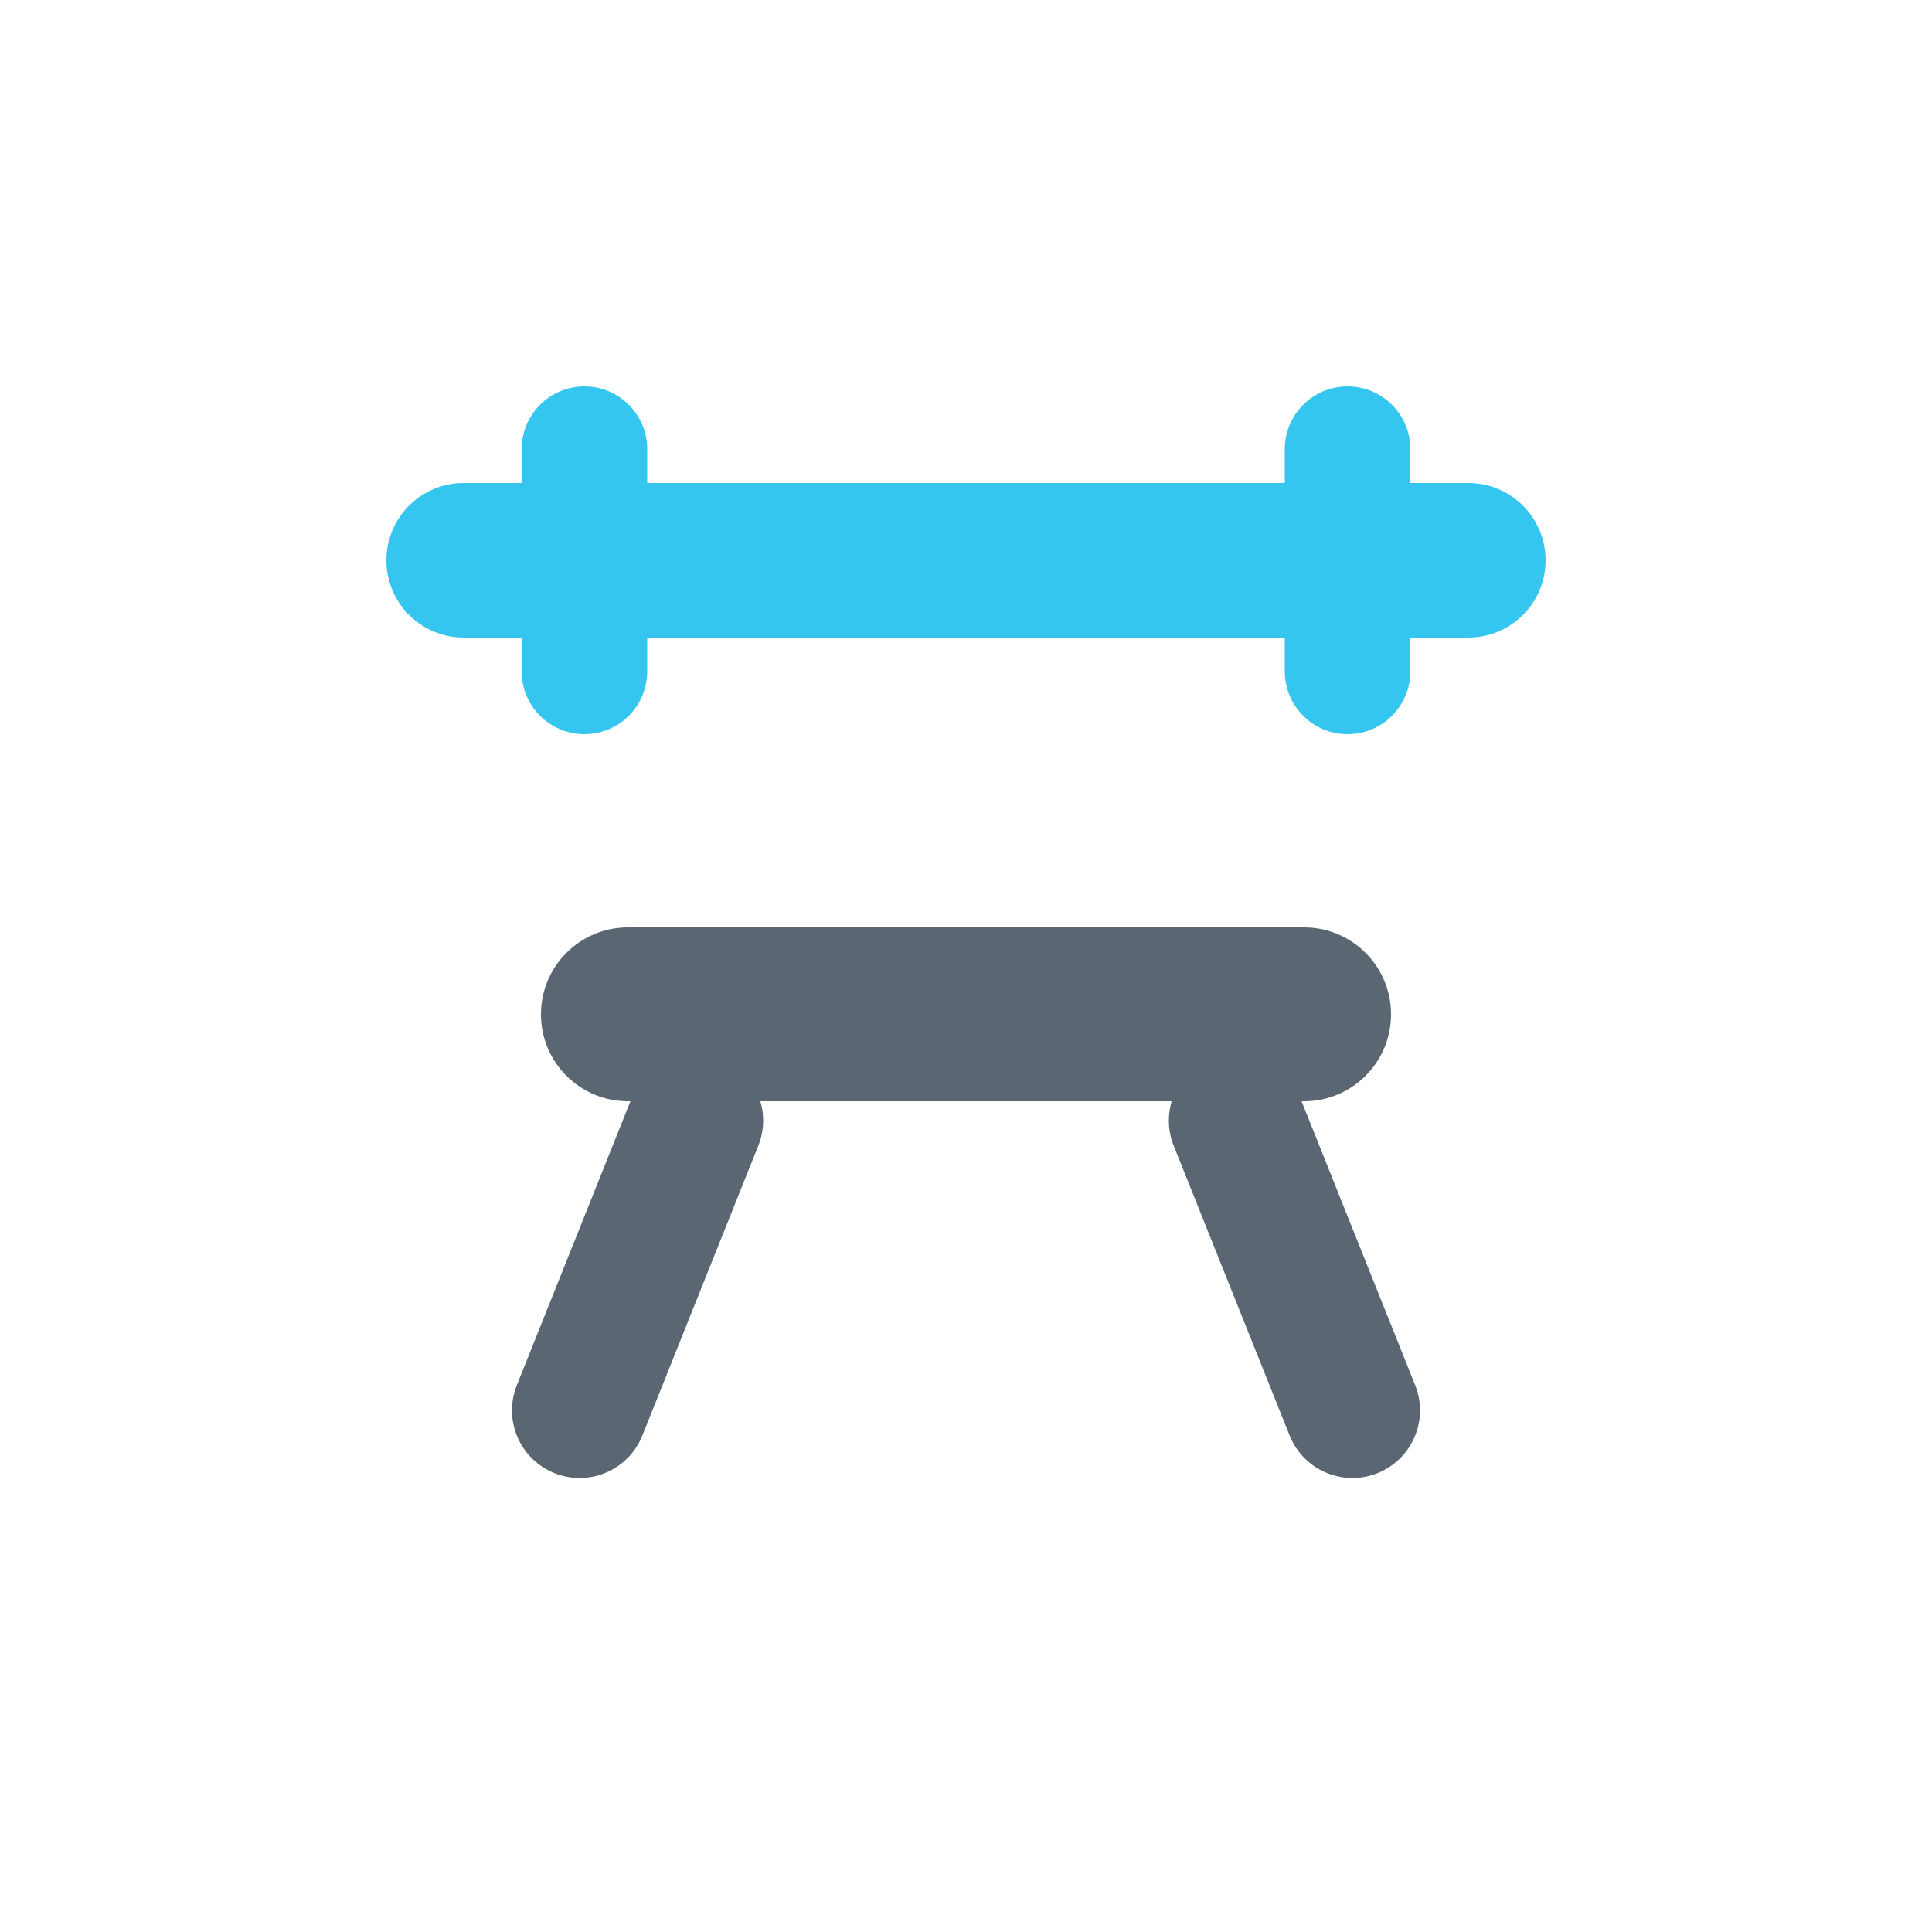
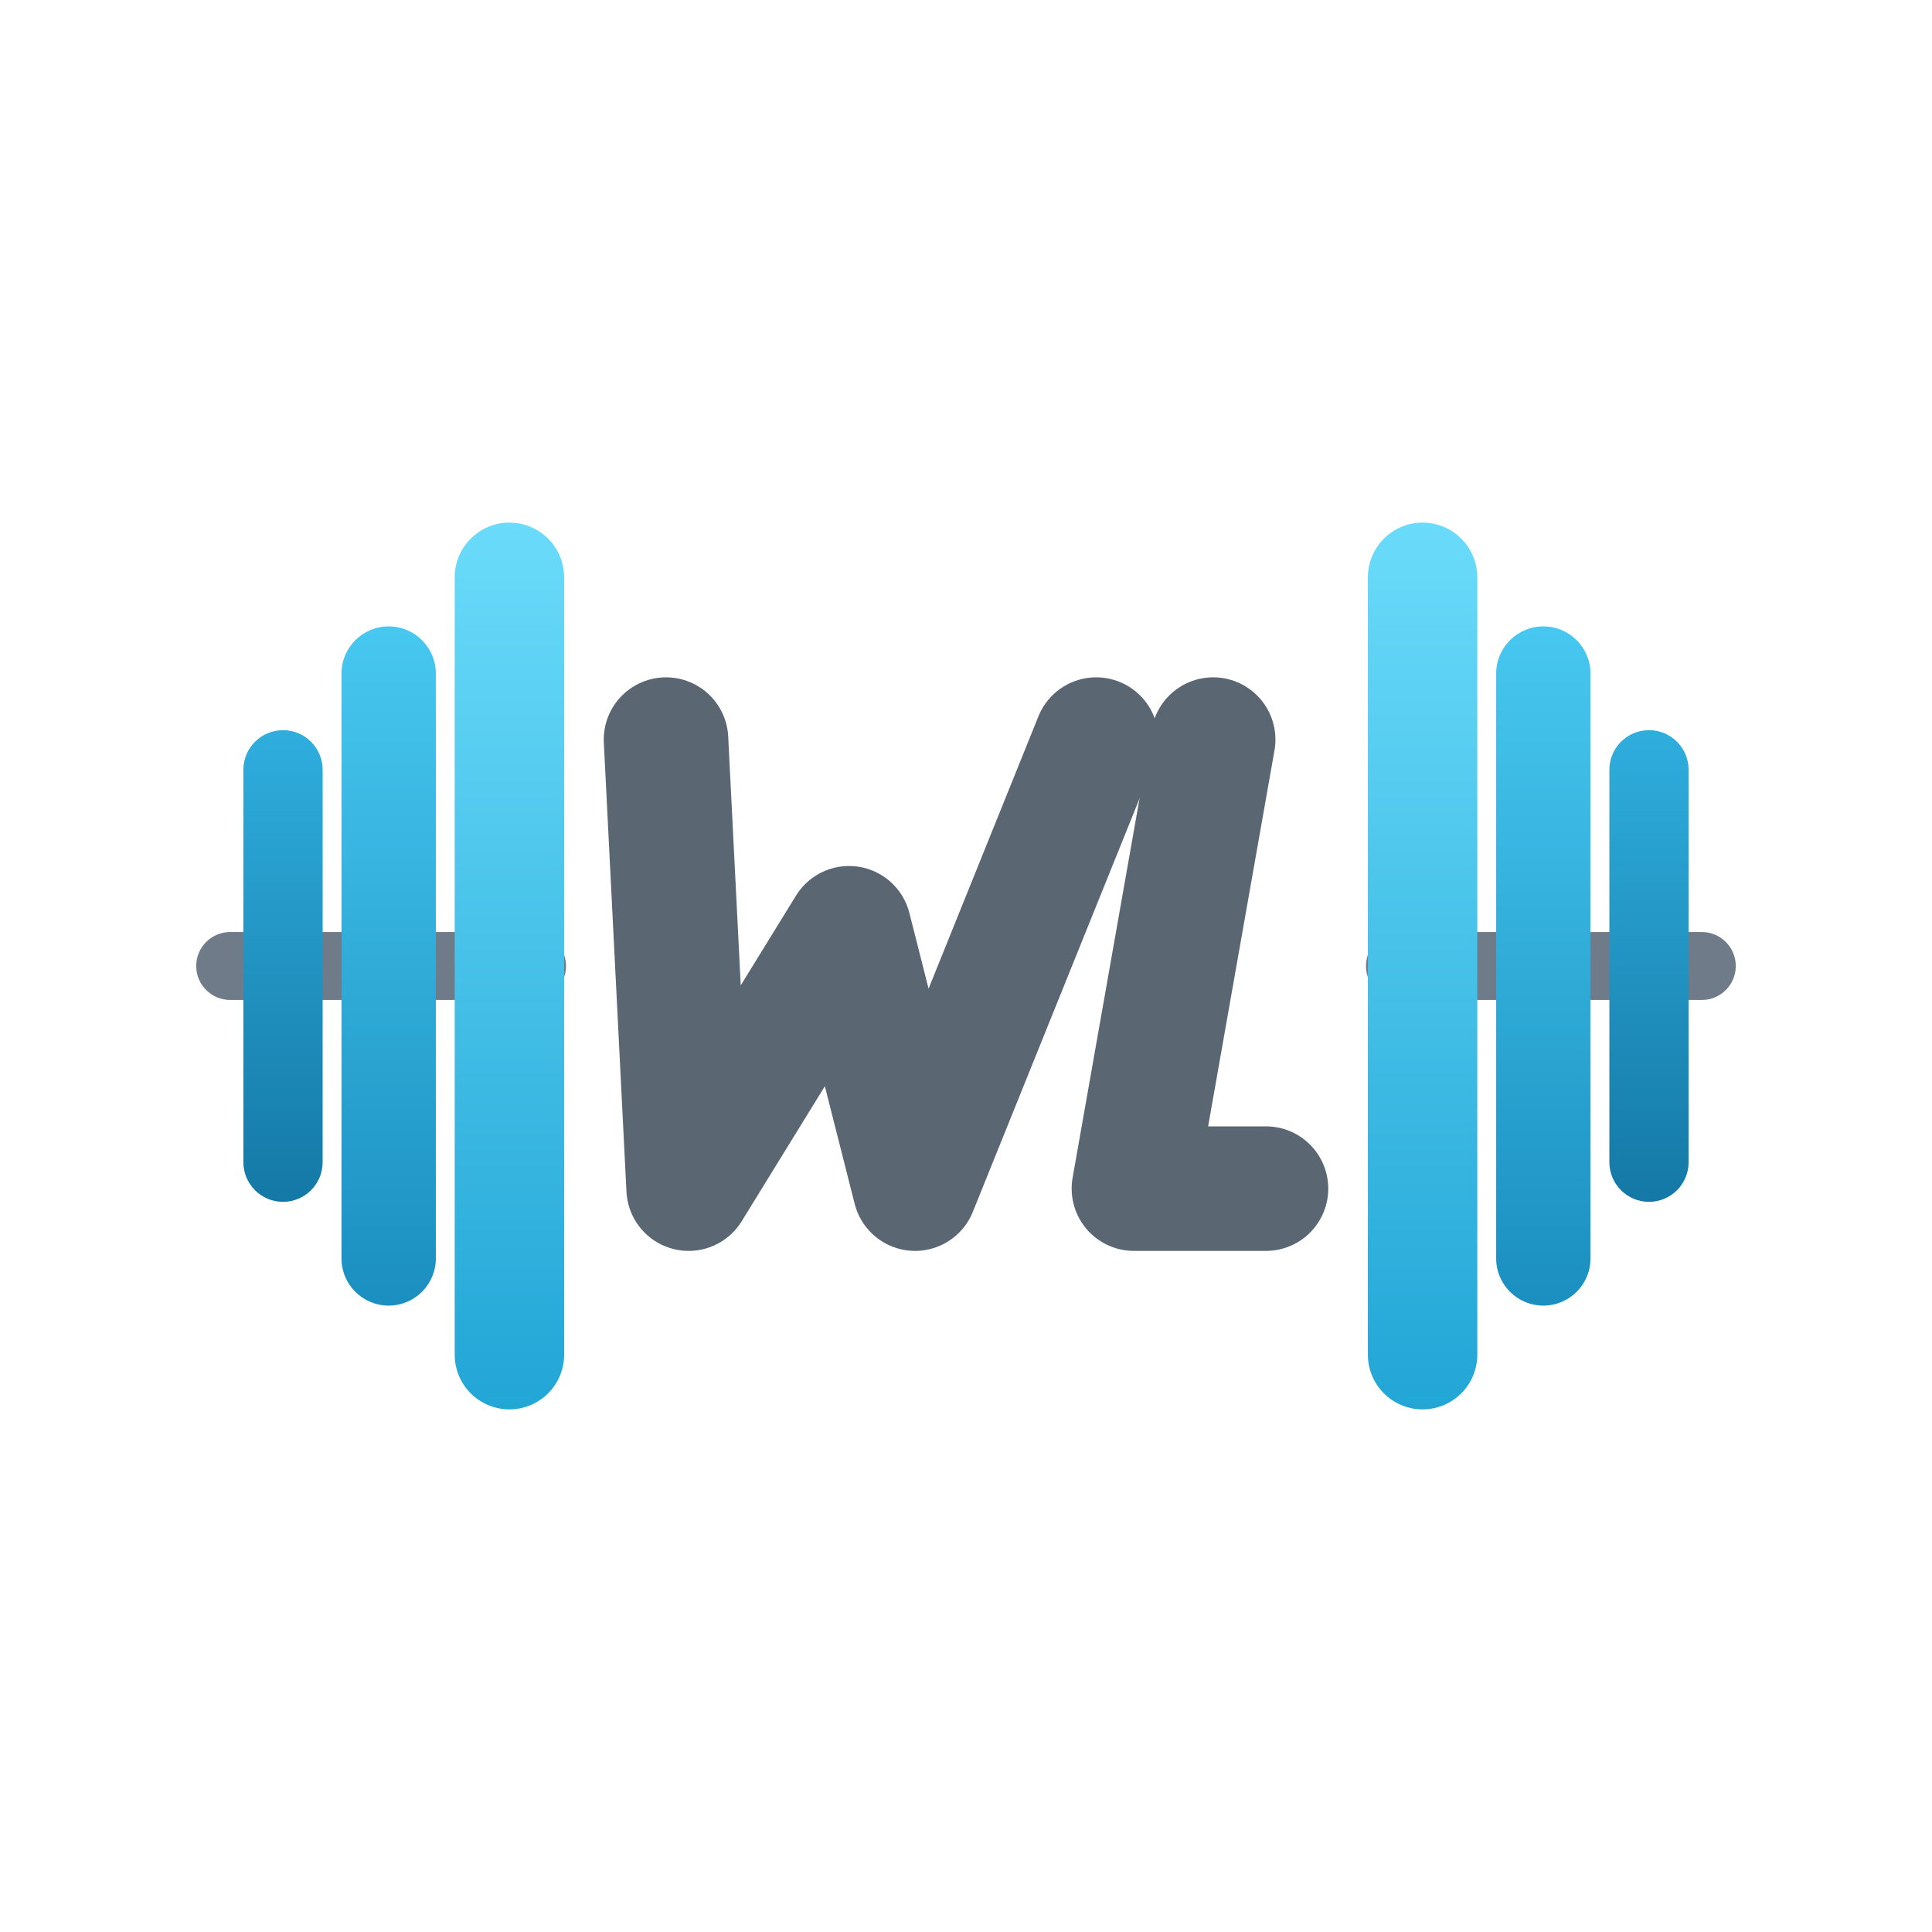
- <svg xmlns="http://www.w3.org/2000/svg" viewBox="0 0 100 100" width="100" height="100" role="img" aria-label="Workout Lab">
-   <rect x="28" y="48" width="44" height="9" rx="4.5" fill="#5A6672" />
-   <g stroke="#5A6672" stroke-width="7" stroke-linecap="round" fill="none">
-     <path d="M36 58 L30 73" />
-     <path d="M64 58 L70 73" />
-   </g>
-   <g fill="#35C6F0">
-     <rect x="20" y="25" width="60" height="8" rx="4" />
-     <rect x="27" y="20" width="6.5" height="18" rx="3.25" />
-     <rect x="66.5" y="20" width="6.5" height="18" rx="3.25" />
+ <svg xmlns="http://www.w3.org/2000/svg" viewBox="0 0 1024 1024" width="100" height="100" role="img" aria-label="Workout Lab">
+   <defs>
+     <linearGradient id="d1" x1="0" y1="0" x2="0" y2="1">
+       <stop offset="0" stop-color="#6ADBFA" />
+       <stop offset="1" stop-color="#22A6D6" />
+     </linearGradient>
+     <linearGradient id="d2" x1="0" y1="0" x2="0" y2="1">
+       <stop offset="0" stop-color="#47C8F0" />
+       <stop offset="1" stop-color="#1A8FC0" />
+     </linearGradient>
+     <linearGradient id="d3" x1="0" y1="0" x2="0" y2="1">
+       <stop offset="0" stop-color="#2FAEDD" />
+       <stop offset="1" stop-color="#1478A6" />
+     </linearGradient>
+   </defs>
+   <rect x="104" y="494" width="196" height="36" rx="18" fill="#6F7B88" />
+   <rect x="724" y="494" width="196" height="36" rx="18" fill="#6F7B88" />
+   <rect x="241" y="277" width="58" height="470" rx="29" fill="url(#d1)" />
+   <rect x="181" y="332" width="50" height="360" rx="25" fill="url(#d2)" />
+   <rect x="129" y="387" width="42" height="250" rx="21" fill="url(#d3)" />
+   <rect x="725" y="277" width="58" height="470" rx="29" fill="url(#d1)" />
+   <rect x="793" y="332" width="50" height="360" rx="25" fill="url(#d2)" />
+   <rect x="853" y="387" width="42" height="250" rx="21" fill="url(#d3)" />
+   <g fill="none" stroke="#5A6672" stroke-width="66" stroke-linecap="round" stroke-linejoin="round">
+     <polyline points="353,392 365,630 450,492 485,630 581,392" />
+     <polyline points="643,392 601,630 671,630" />
  </g>
</svg>
